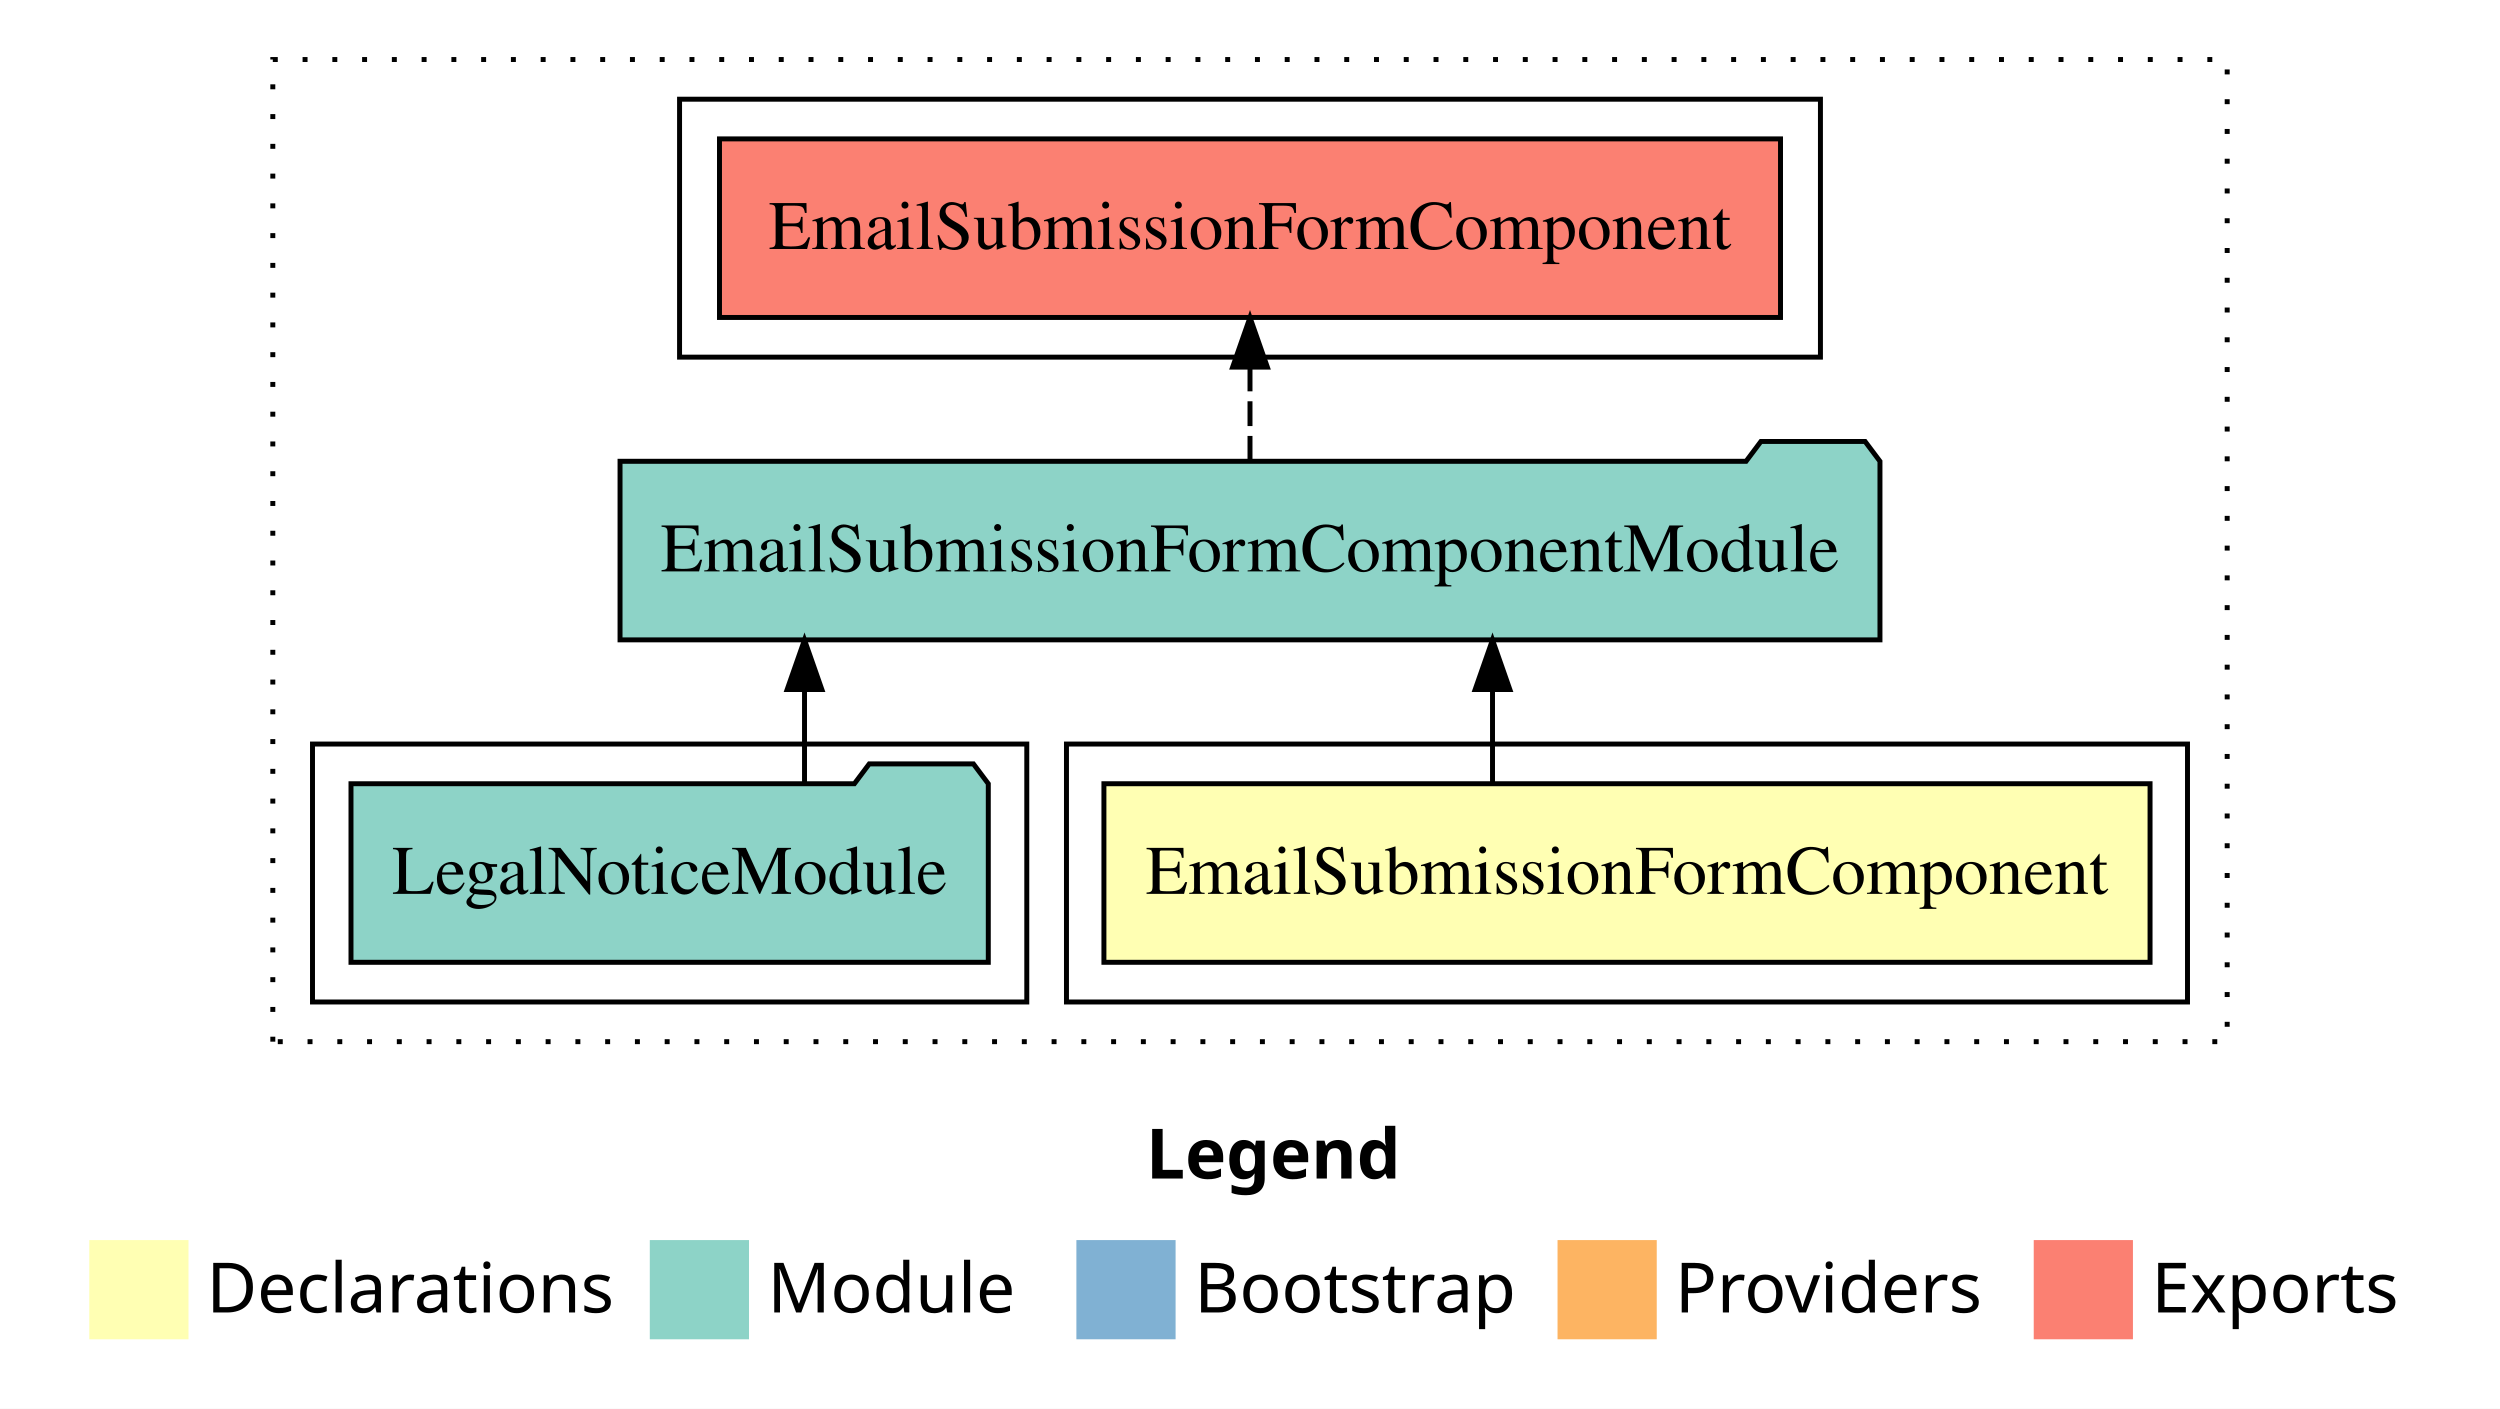
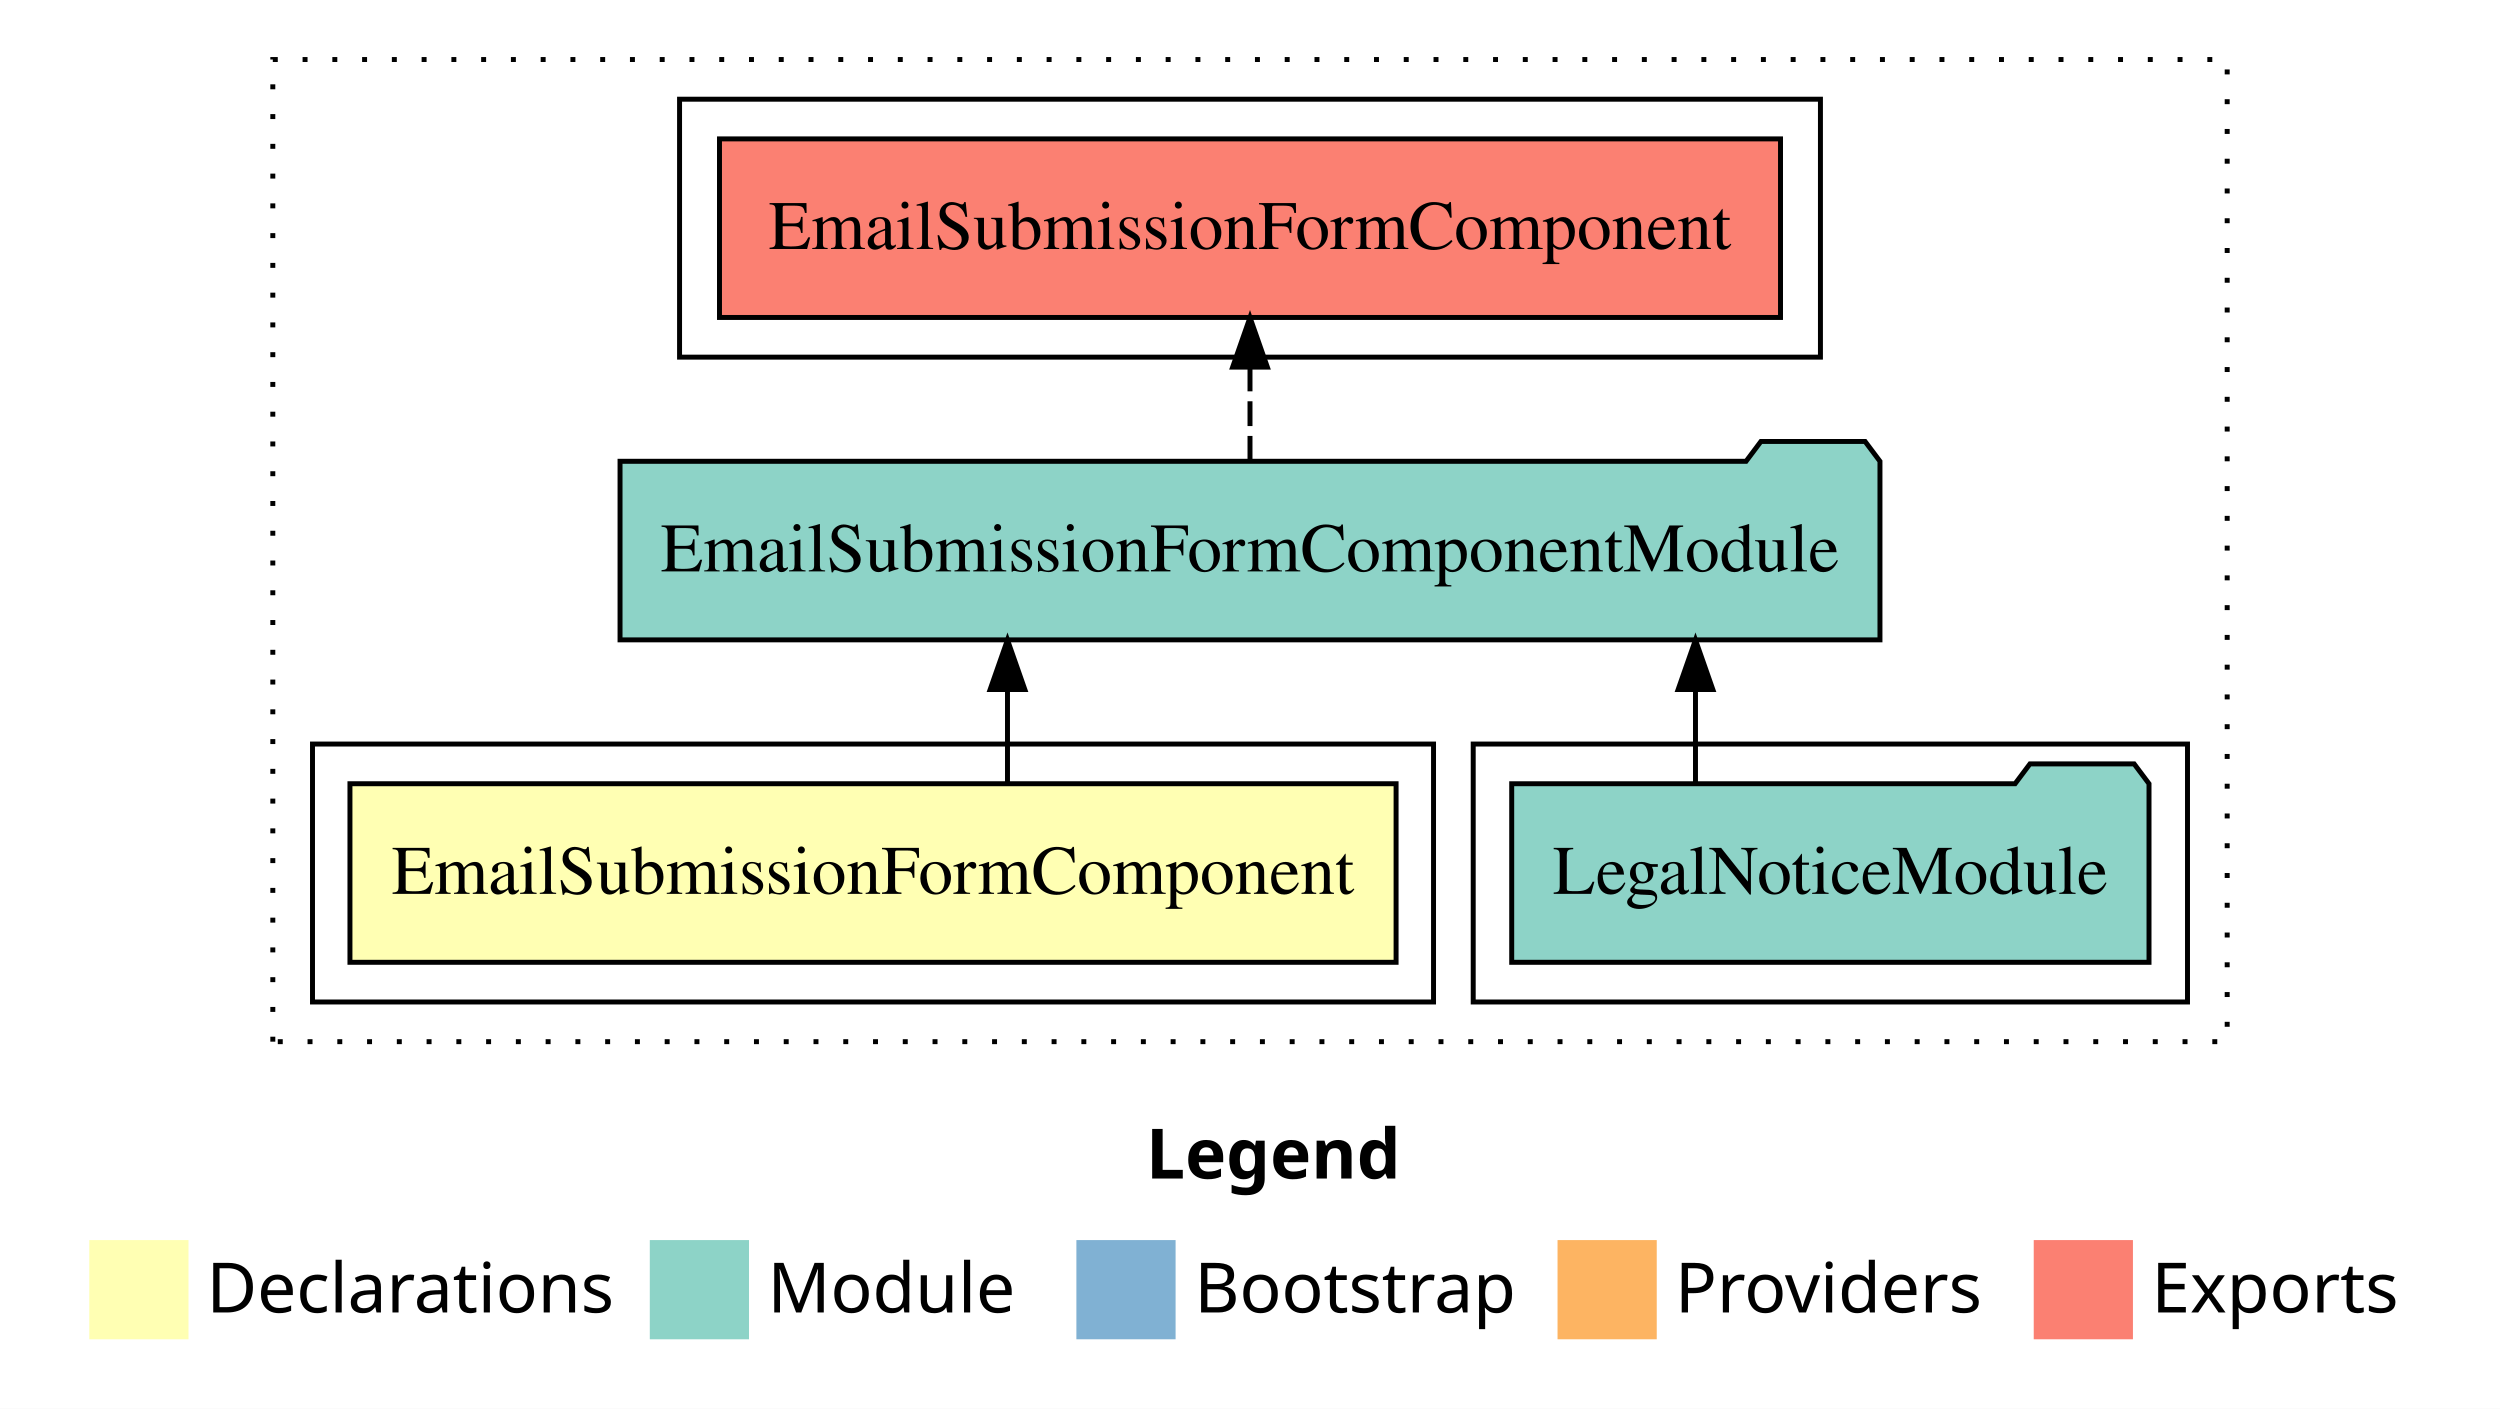
<svg xmlns="http://www.w3.org/2000/svg" width="504pt" height="284pt" viewBox="0.00 0.00 504.00 284.00">
  <g id="graph0" class="graph" transform="scale(1 1) rotate(0) translate(4 280)">
    <polygon fill="white" stroke="transparent" points="-4,4 -4,-280 500,-280 500,4 -4,4" />
    <text text-anchor="start" x="227.01" y="-42.4" font-family="Times-12" font-weight="bold" font-size="14.00">Legend</text>
    <polygon fill="#ffffb3" stroke="transparent" points="14,-10 14,-30 34,-30 34,-10 14,-10" />
    <text text-anchor="start" x="37.63" y="-15.4" font-family="Times-12" font-size="14.00">  Declarations</text>
    <polygon fill="#8dd3c7" stroke="transparent" points="127,-10 127,-30 147,-30 147,-10 127,-10" />
    <text text-anchor="start" x="150.73" y="-15.4" font-family="Times-12" font-size="14.00">  Module</text>
    <polygon fill="#80b1d3" stroke="transparent" points="213,-10 213,-30 233,-30 233,-10 213,-10" />
    <text text-anchor="start" x="236.78" y="-15.4" font-family="Times-12" font-size="14.00">  Bootstrap</text>
    <polygon fill="#fdb462" stroke="transparent" points="310,-10 310,-30 330,-30 330,-10 310,-10" />
    <text text-anchor="start" x="333.67" y="-15.4" font-family="Times-12" font-size="14.00">  Providers</text>
    <polygon fill="#fb8072" stroke="transparent" points="406,-10 406,-30 426,-30 426,-10 406,-10" />
    <text text-anchor="start" x="429.73" y="-15.4" font-family="Times-12" font-size="14.00">  Exports</text>
    <g id="clust1" class="cluster">
      <polygon fill="none" stroke="black" stroke-dasharray="1,5" points="51,-70 51,-268 445,-268 445,-70 51,-70" />
    </g>
    <g id="clust5" class="cluster">
      <polygon fill="none" stroke="black" points="133,-208 133,-260 363,-260 363,-208 133,-208" />
    </g>
+     <g id="clust4" class="cluster">
+       <polygon fill="none" stroke="black" points="293,-78 293,-130 437,-130 437,-78 293,-78" />
+     </g>
    <g id="clust2" class="cluster">
-       <polygon fill="none" stroke="black" points="211,-78 211,-130 437,-130 437,-78 211,-78" />
-     </g>
-     <g id="clust4" class="cluster">
-       <polygon fill="none" stroke="black" points="59,-78 59,-130 203,-130 203,-78 59,-78" />
+       <polygon fill="none" stroke="black" points="59,-78 59,-130 285,-130 285,-78 59,-78" />
    </g>
    <g id="node1" class="node">
-       <polygon fill="#ffffb3" stroke="black" points="429.45,-122 218.55,-122 218.55,-86 429.45,-86 429.45,-122" />
-       <text text-anchor="middle" x="324" y="-99.8" font-family="Times,serif" font-size="14.00">EmailSubmissionFormComponent</text>
+       <polygon fill="#ffffb3" stroke="black" points="277.45,-122 66.55,-122 66.55,-86 277.45,-86 277.45,-122" />
+       <text text-anchor="middle" x="172" y="-99.8" font-family="Times,serif" font-size="14.00">EmailSubmissionFormComponent</text>
    </g>
    <g id="node2" class="node">
      <polygon fill="#8dd3c7" stroke="black" points="375,-187 372,-191 351,-191 348,-187 121,-187 121,-151 375,-151 375,-187" />
      <text text-anchor="middle" x="248" y="-164.8" font-family="Times,serif" font-size="14.00">EmailSubmissionFormComponentModule</text>
    </g>
    <g id="edge1" class="edge">
-       <path fill="none" stroke="black" d="M296.89,-122.11C296.89,-122.11 296.89,-140.99 296.89,-140.99" />
-       <polygon fill="black" stroke="black" points="293.39,-140.99 296.89,-150.99 300.39,-140.99 293.39,-140.99" />
+       <path fill="none" stroke="black" d="M199.11,-122.11C199.11,-122.11 199.11,-140.99 199.11,-140.99" />
+       <polygon fill="black" stroke="black" points="195.61,-140.99 199.11,-150.99 202.61,-140.99 195.61,-140.99" />
    </g>
    <g id="node4" class="node">
      <polygon fill="#fb8072" stroke="black" points="354.95,-252 141.05,-252 141.05,-216 354.95,-216 354.95,-252" />
      <text text-anchor="middle" x="248" y="-229.8" font-family="Times,serif" font-size="14.00">EmailSubmissionFormComponent </text>
    </g>
    <g id="edge3" class="edge">
      <path fill="none" stroke="black" stroke-dasharray="5,2" d="M248,-187.11C248,-187.11 248,-205.99 248,-205.99" />
      <polygon fill="black" stroke="black" points="244.5,-205.99 248,-215.99 251.5,-205.99 244.5,-205.99" />
    </g>
    <g id="node3" class="node">
-       <polygon fill="#8dd3c7" stroke="black" points="195.24,-122 192.24,-126 171.24,-126 168.24,-122 66.76,-122 66.76,-86 195.24,-86 195.24,-122" />
-       <text text-anchor="middle" x="131" y="-99.8" font-family="Times,serif" font-size="14.00">LegalNoticeModule</text>
+       <polygon fill="#8dd3c7" stroke="black" points="429.24,-122 426.24,-126 405.24,-126 402.24,-122 300.76,-122 300.76,-86 429.24,-86 429.24,-122" />
+       <text text-anchor="middle" x="365" y="-99.8" font-family="Times,serif" font-size="14.00">LegalNoticeModule</text>
    </g>
    <g id="edge2" class="edge">
-       <path fill="none" stroke="black" d="M158.19,-122.11C158.19,-122.11 158.19,-140.99 158.19,-140.99" />
-       <polygon fill="black" stroke="black" points="154.69,-140.99 158.19,-150.99 161.69,-140.99 154.69,-140.99" />
+       <path fill="none" stroke="black" d="M337.81,-122.11C337.81,-122.11 337.81,-140.99 337.81,-140.99" />
+       <polygon fill="black" stroke="black" points="334.31,-140.99 337.81,-150.99 341.31,-140.99 334.31,-140.99" />
    </g>
  </g>
</svg>
